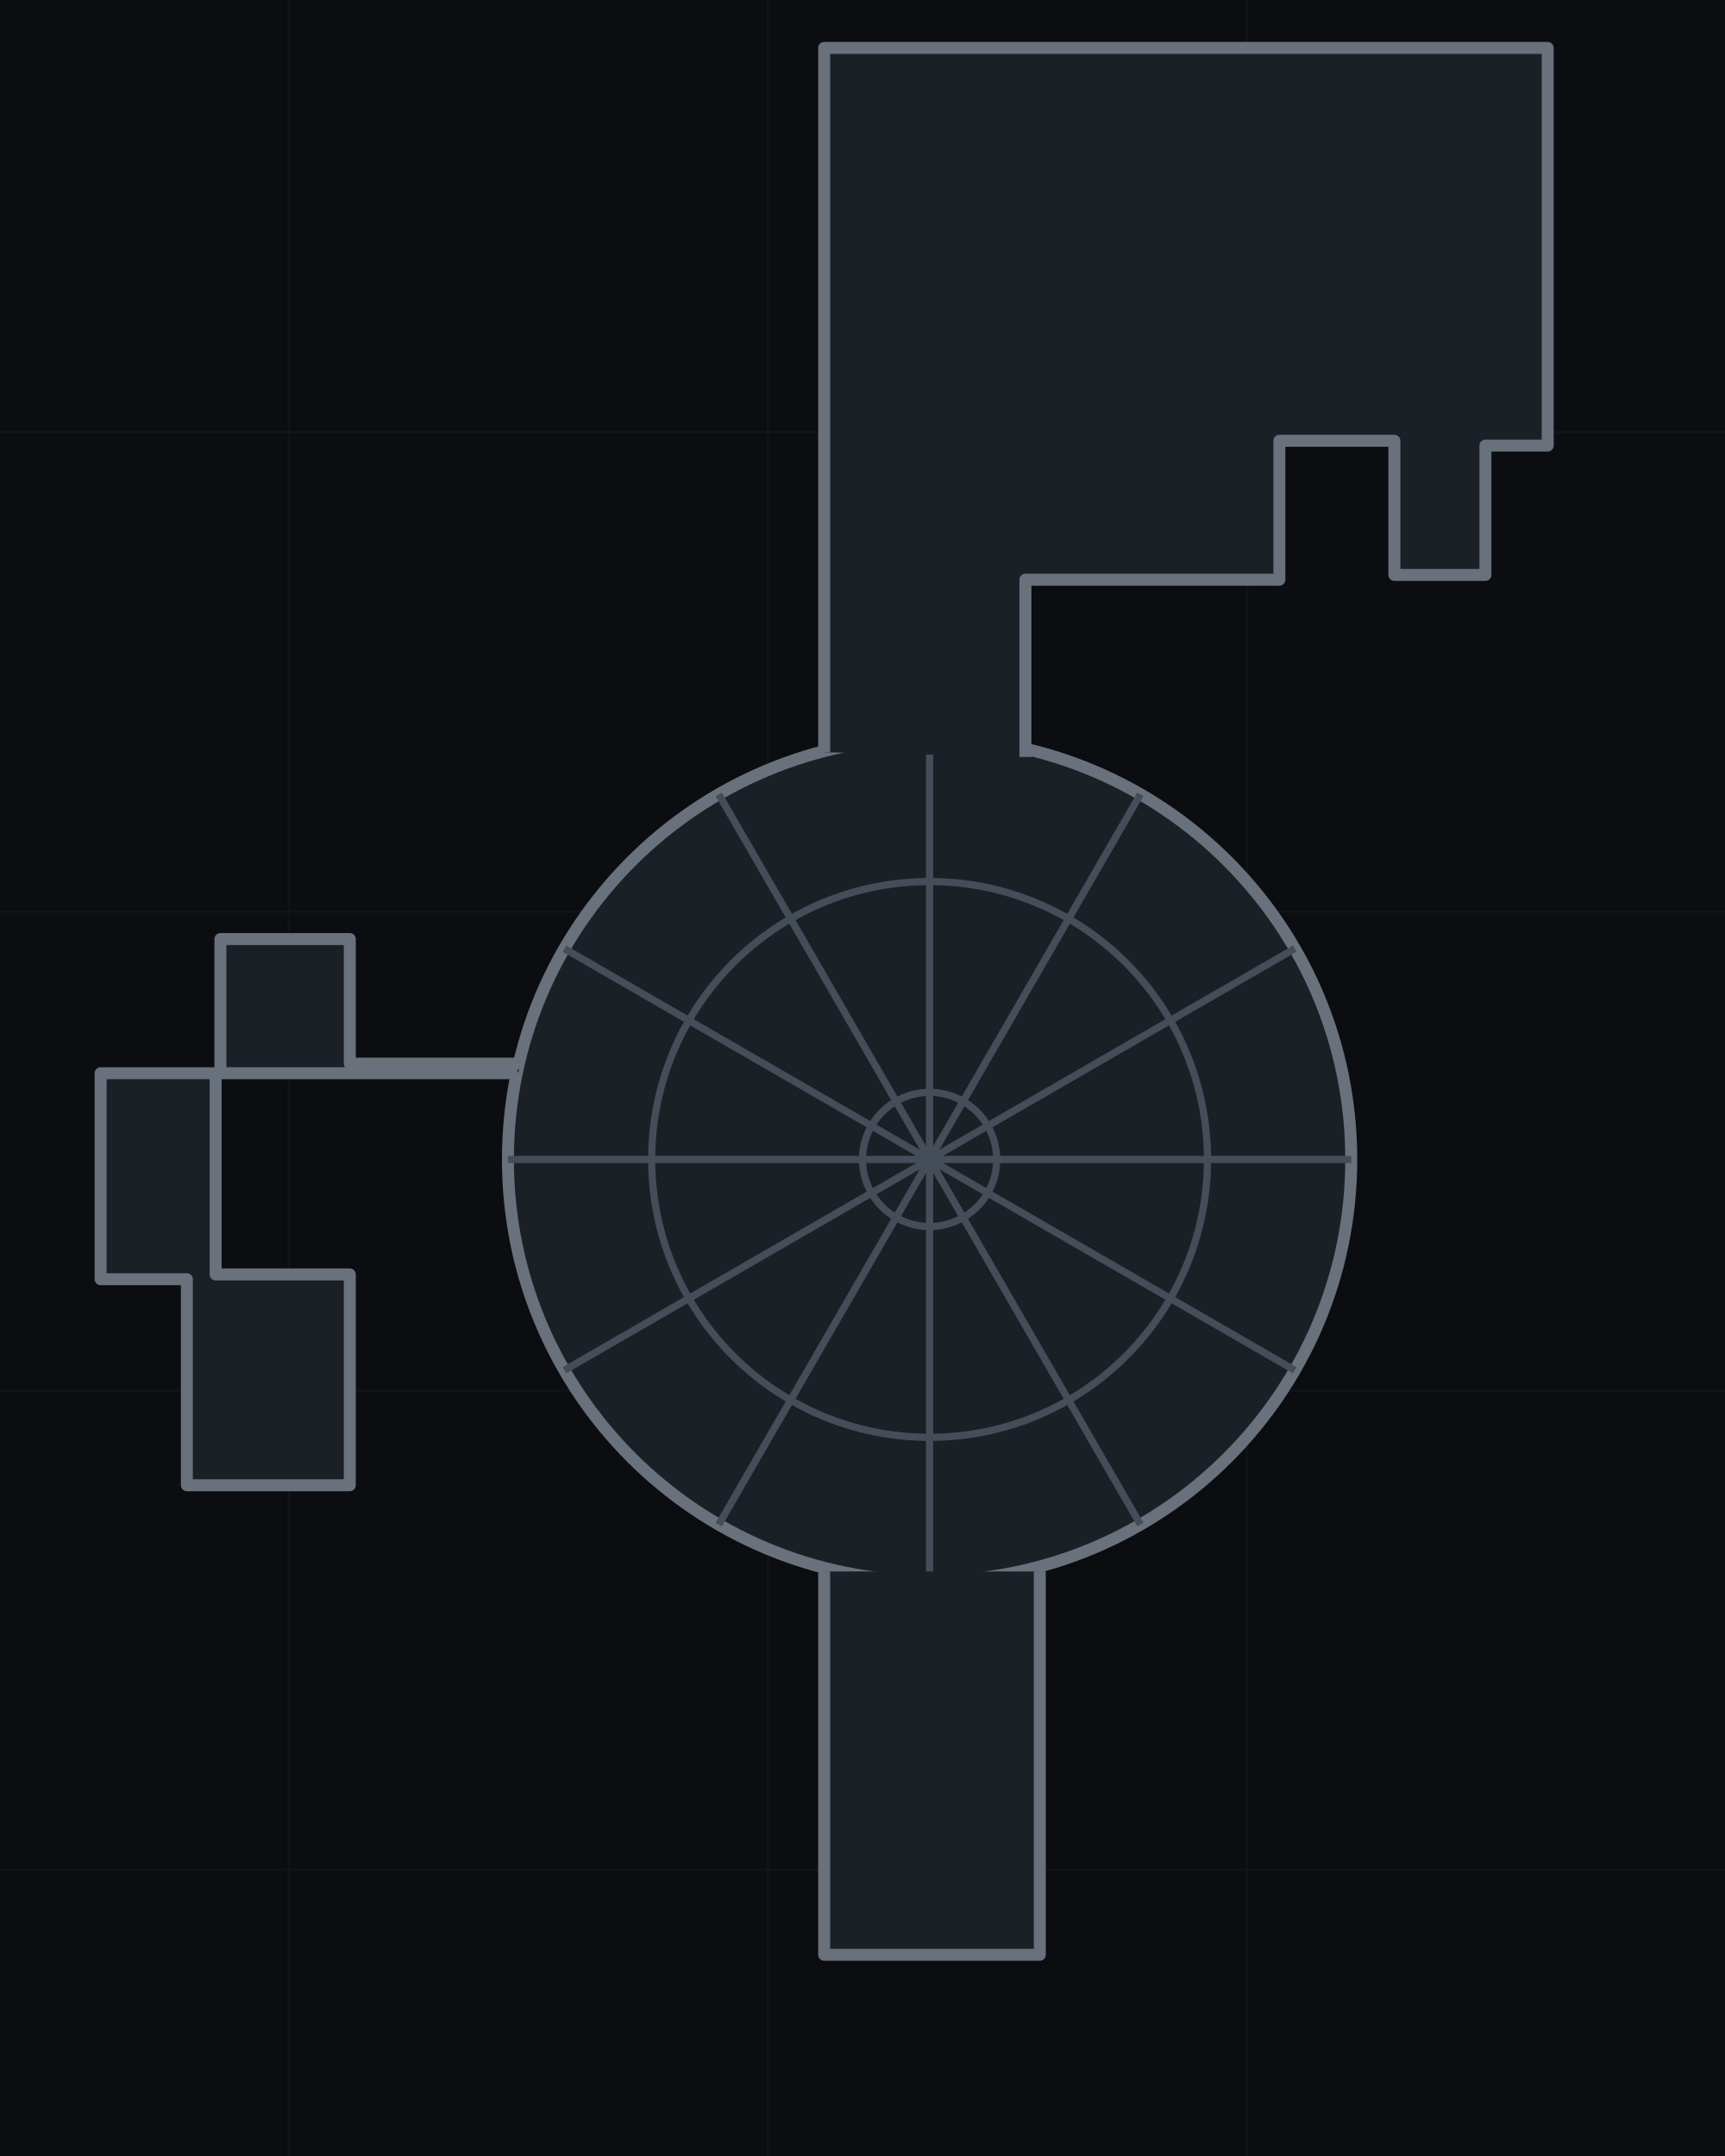
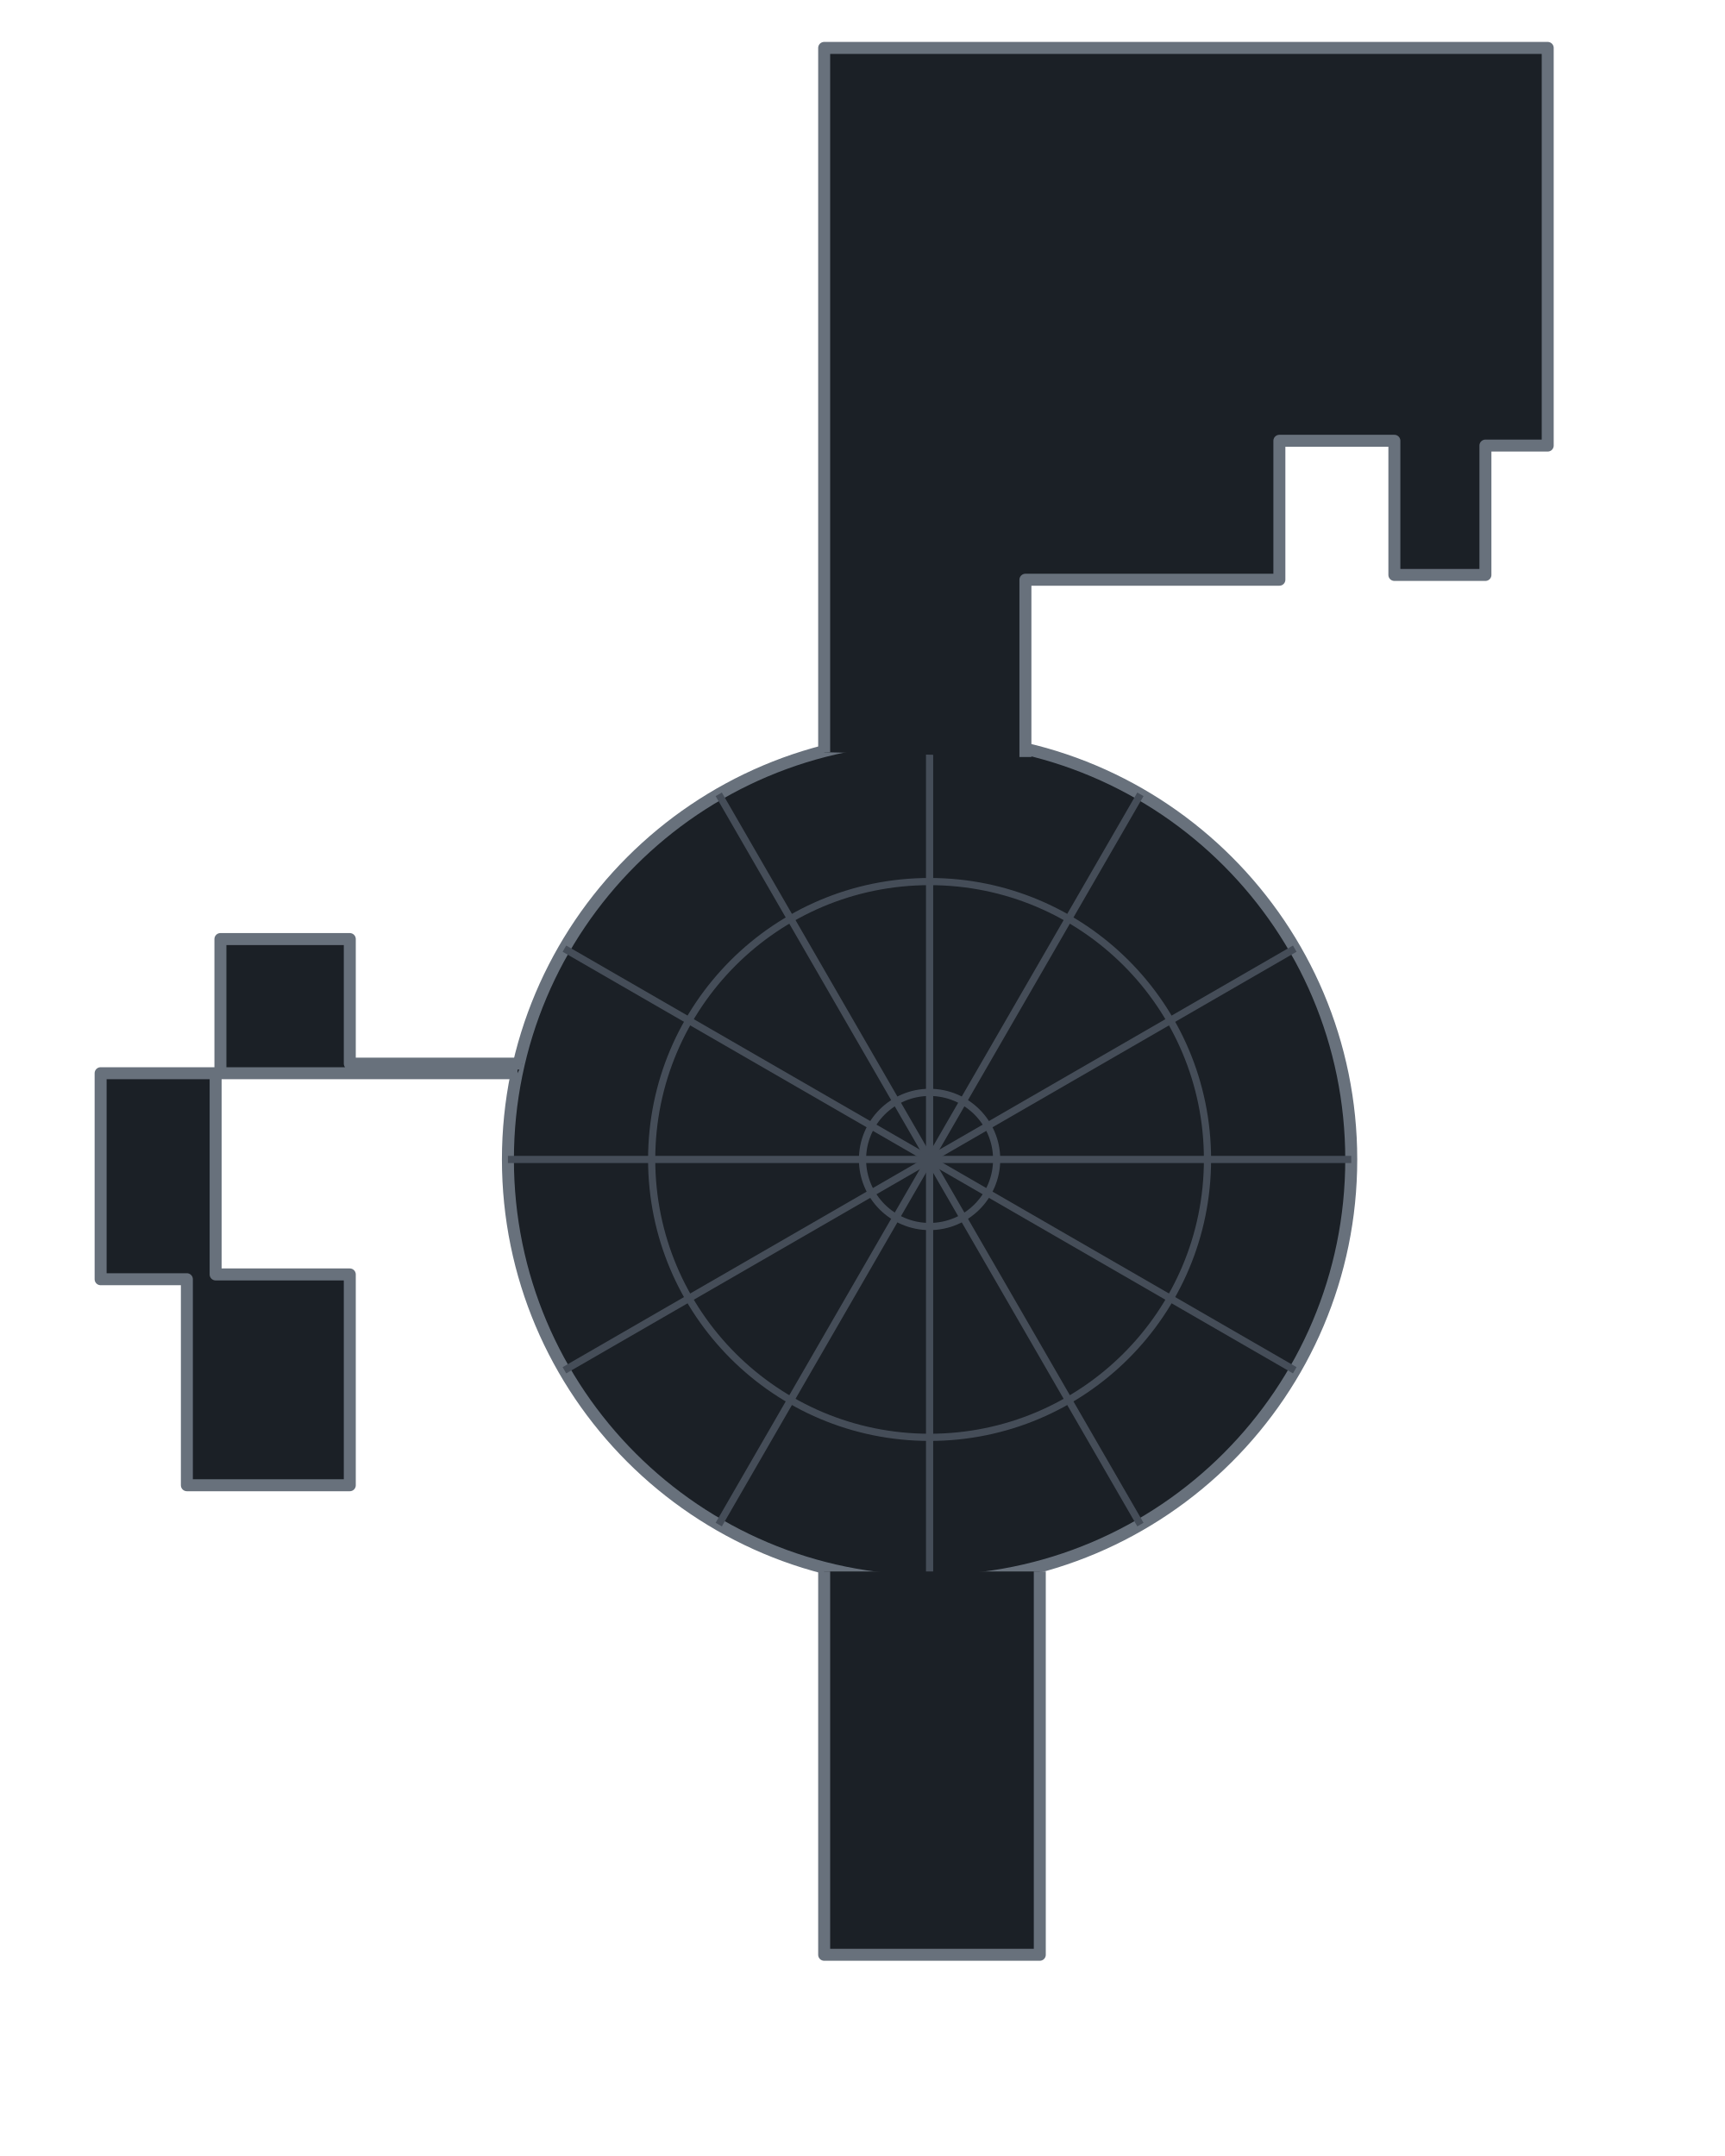
<svg xmlns="http://www.w3.org/2000/svg" viewBox="240 310 360 450">
  <defs>
    <pattern id="grid" width="100" height="100" patternUnits="userSpaceOnUse">
      <path d="M100 0H0V100" fill="none" stroke="#58606c" stroke-opacity=".09" stroke-width="1" />
    </pattern>
    <pattern id="hatch" width="8" height="8" patternUnits="userSpaceOnUse">
      <path d="M0 8L8 0" stroke="#626b78" stroke-opacity=".08" />
    </pattern>
    <filter id="glow">
      <feGaussianBlur stdDeviation="7" />
    </filter>
  </defs>
  <style>.land{fill:#20242a;stroke:#4a505a;stroke-width:2}.shore{fill:none;stroke:#30353d;stroke-width:15;opacity:.55}.road{fill:none;stroke:#525964;stroke-width:13;stroke-linecap:round;stroke-linejoin:round}.roadline{fill:none;stroke:#969da6;stroke-width:1;opacity:.3}.minor{fill:none;stroke:#363c44;stroke-width:5;stroke-linecap:round}.room{fill:#1b2026;stroke:#68717c;stroke-width:2.5;stroke-linejoin:round}.detail{fill:none;stroke:#454d58;stroke-width:1.5}.label{font-family:Arial,sans-serif;fill:#bdc4cd;font-size:20px;letter-spacing:4px;text-anchor:middle}.small{font-family:Arial,sans-serif;fill:#858f9d;font-size:12px;letter-spacing:2px;text-anchor:middle}</style>
-   <rect x="-10000" y="-10000" width="20000" height="20000" fill="#0b0d10" />
-   <rect x="-10000" y="-10000" width="20000" height="20000" fill="url(#grid)" />
  <circle cx="97" cy="100" r="87" class="room" />
  <circle cx="97" cy="100" r="57" class="detail" />
  <circle cx="97" cy="100" r="14" class="detail" />
  <path d="M97 100L184.0 100.0" class="detail" />
  <path d="M97 100L172.344 143.5" class="detail" />
  <path d="M97 100L140.5 175.344" class="detail" />
  <path d="M97 100L97.0 187.0" class="detail" />
  <path d="M97 100L53.5 175.344" class="detail" />
  <path d="M97 100L21.656 143.5" class="detail" />
  <path d="M97 100L10.0 100" class="detail" />
  <path d="M97 100L21.656 56.5" class="detail" />
  <path d="M97 100L53.5 24.656" class="detail" />
  <path d="M97 100L97 13.0" class="detail" />
  <path d="M97 100L140.5 24.656" class="detail" />
  <path d="M97 100L172.344 56.5" class="detail" />
  <circle cx="97" cy="351" r="86" class="room" />
  <circle cx="97" cy="351" r="56" class="detail" />
  <circle cx="97" cy="351" r="14" class="detail" />
  <path d="M97 351L183.0 351.0" class="detail" />
  <path d="M97 351L171.478 394.0" class="detail" />
  <path d="M97 351L140.0 425.478" class="detail" />
  <path d="M97 351L97.0 437.0" class="detail" />
  <path d="M97 351L54 425.478" class="detail" />
  <path d="M97 351L22.522 394.0" class="detail" />
  <path d="M97 351L11.0 351.0" class="detail" />
  <path d="M97 351L22.522 308.0" class="detail" />
  <path d="M97 351L54 276.522" class="detail" />
  <path d="M97 351L97 265.0" class="detail" />
  <path d="M97 351L140.0 276.522" class="detail" />
  <path d="M97 351L171.478 308" class="detail" />
  <circle cx="97" cy="621" r="88" class="room" />
  <circle cx="97" cy="621" r="58" class="detail" />
  <circle cx="97" cy="621" r="14" class="detail" />
  <path d="M97 621L185.0 621.0" class="detail" />
  <path d="M97 621L173.21 665.0" class="detail" />
  <path d="M97 621L141.0 697.21" class="detail" />
  <path d="M97 621L97.0 709.0" class="detail" />
  <path d="M97 621L53 697.21" class="detail" />
  <path d="M97 621L20.79 665.0" class="detail" />
  <path d="M97 621L9.0 621.0" class="detail" />
  <path d="M97 621L20.79 577.0" class="detail" />
  <path d="M97 621L53 544.79" class="detail" />
  <path d="M97 621L97 533.0" class="detail" />
  <path d="M97 621L141.0 544.79" class="detail" />
  <path d="M97 621L173.21 577.0" class="detail" />
  <circle cx="434" cy="121" r="85" class="room" />
  <circle cx="434" cy="121" r="55" class="detail" />
  <circle cx="434" cy="121" r="14" class="detail" />
  <path d="M434 121L519.0 121.0" class="detail" />
  <path d="M434 121L507.612 163.5" class="detail" />
  <path d="M434 121L476.5 194.612" class="detail" />
  <path d="M434 121L434.0 206.0" class="detail" />
  <path d="M434 121L391.5 194.612" class="detail" />
  <path d="M434 121L360.388 163.5" class="detail" />
  <path d="M434 121L349.0 121" class="detail" />
  <path d="M434 121L360.388 78.5" class="detail" />
  <path d="M434 121L391.5 47.388" class="detail" />
  <path d="M434 121L434.0 36.0" class="detail" />
  <path d="M434 121L476.5 47.388" class="detail" />
  <path d="M434 121L507.612 78.5" class="detail" />
  <circle cx="434" cy="552" r="88" class="room" />
  <circle cx="434" cy="552" r="58" class="detail" />
  <circle cx="434" cy="552" r="14" class="detail" />
  <path d="M434 552L522.0 552.0" class="detail" />
  <path d="M434 552L510.21 596.0" class="detail" />
  <path d="M434 552L478.0 628.21" class="detail" />
  <path d="M434 552L434.0 640.0" class="detail" />
  <path d="M434 552L390.0 628.21" class="detail" />
  <path d="M434 552L357.79 596.0" class="detail" />
  <path d="M434 552L346.0 552.0" class="detail" />
  <path d="M434 552L357.79 508.0" class="detail" />
  <path d="M434 552L390 475.79" class="detail" />
  <path d="M434 552L434.0 464.0" class="detail" />
  <path d="M434 552L478.0 475.79" class="detail" />
  <path d="M434 552L510.21 508" class="detail" />
  <path d="M47 738V780H116V714H146V703H65V738Z" class="room" />
  <path d="M63 438V471H131V433M63 270V228H80V207H130V270" class="room" />
  <path d="M348 107H343V73H248V141H350M519 108H542V0H587V100H613V141H519M414 206V302H456V207" class="room" />
  <path d="M412 467V320H563V403H550V430H531V402H507V431H454V468M348 534H285V576H313V620H279V577H261V534H286V506H313V532H349M412 638V718H457V638" class="room" />
  <path d="M647 453H818L839 427V284H927V426L970 471L982 495H1144V596H987L972 616V778H864V635L855 616H819L799 574H647Z" class="room" />
  <path d="M818 453V574M839 427H927M864 635H972M987 495V596M647 480H793V558H669V480M987 515H1126V578H1007V534H1091V558M864 681H972M869 749H966M879 650V681M881 325V413M908 325V413" class="detail" />
  <text x="898" y="540" class="small">ATRIO</text>
  <text x="737" y="526" class="small">OVEST</text>
  <text x="1069" y="544" class="small">EST</text>
  <text x="918" y="714" class="small">SUD</text>
  <text x="883" y="372" class="small">NORD</text>
</svg>
